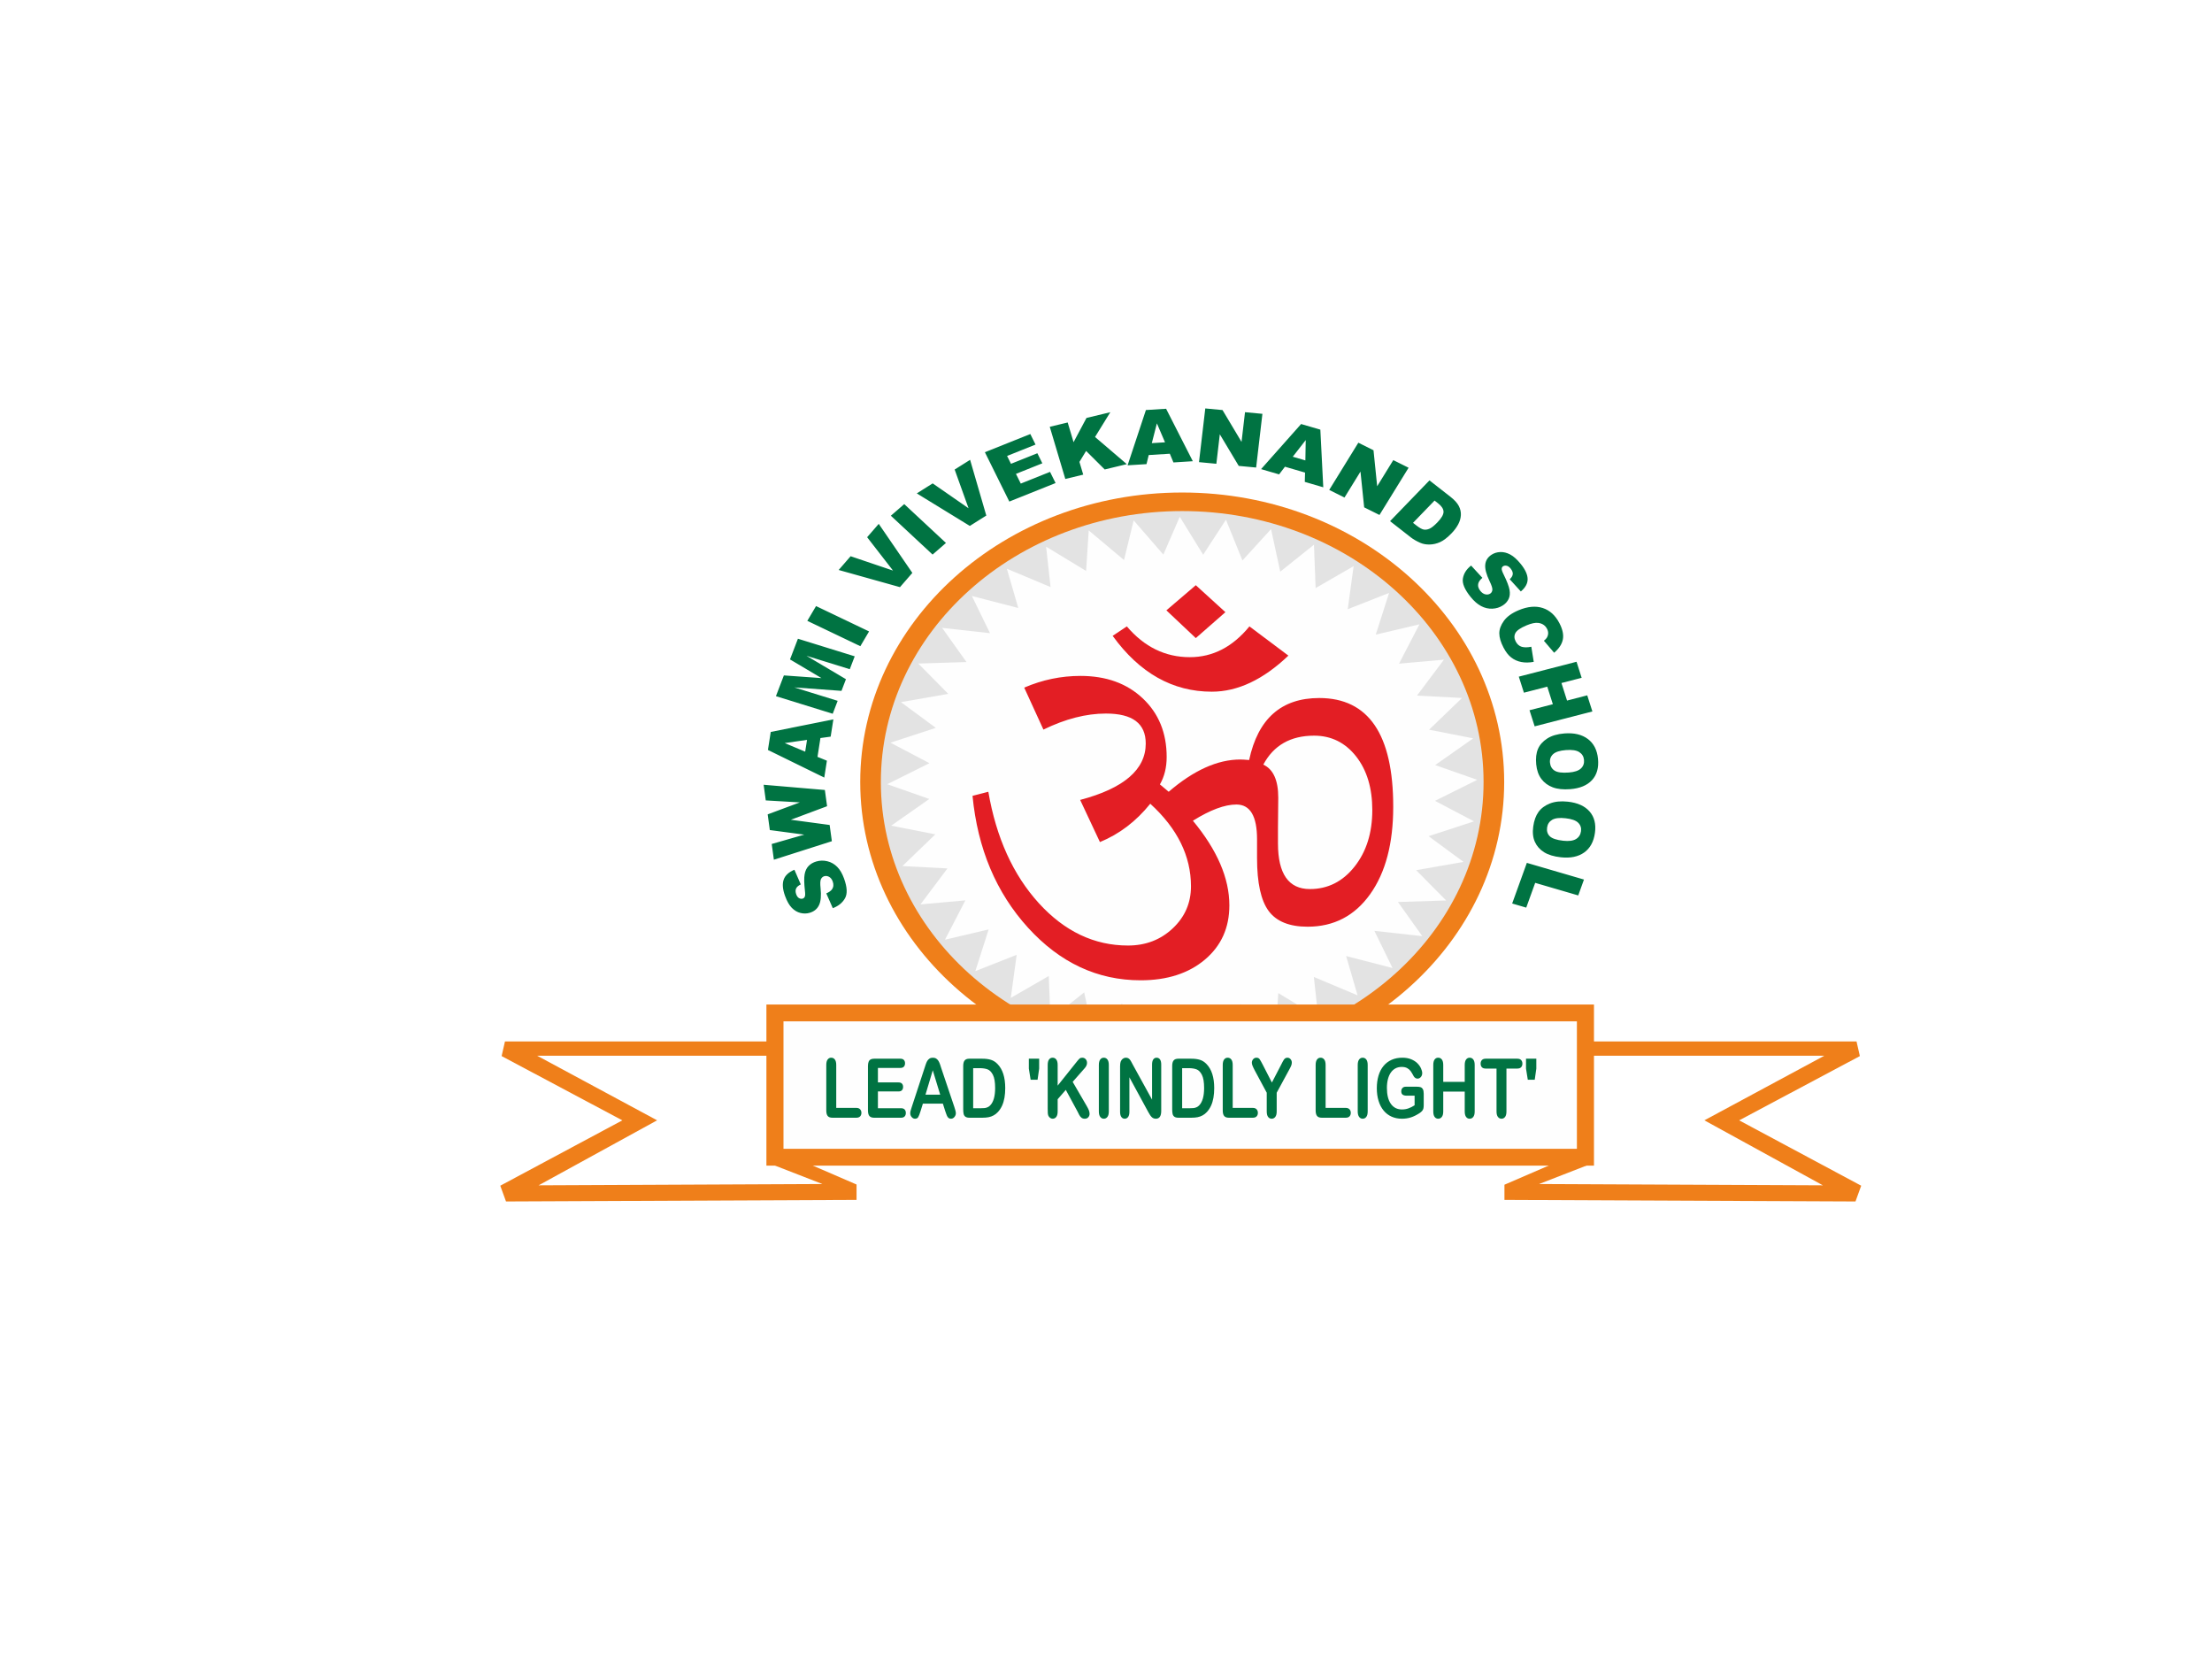
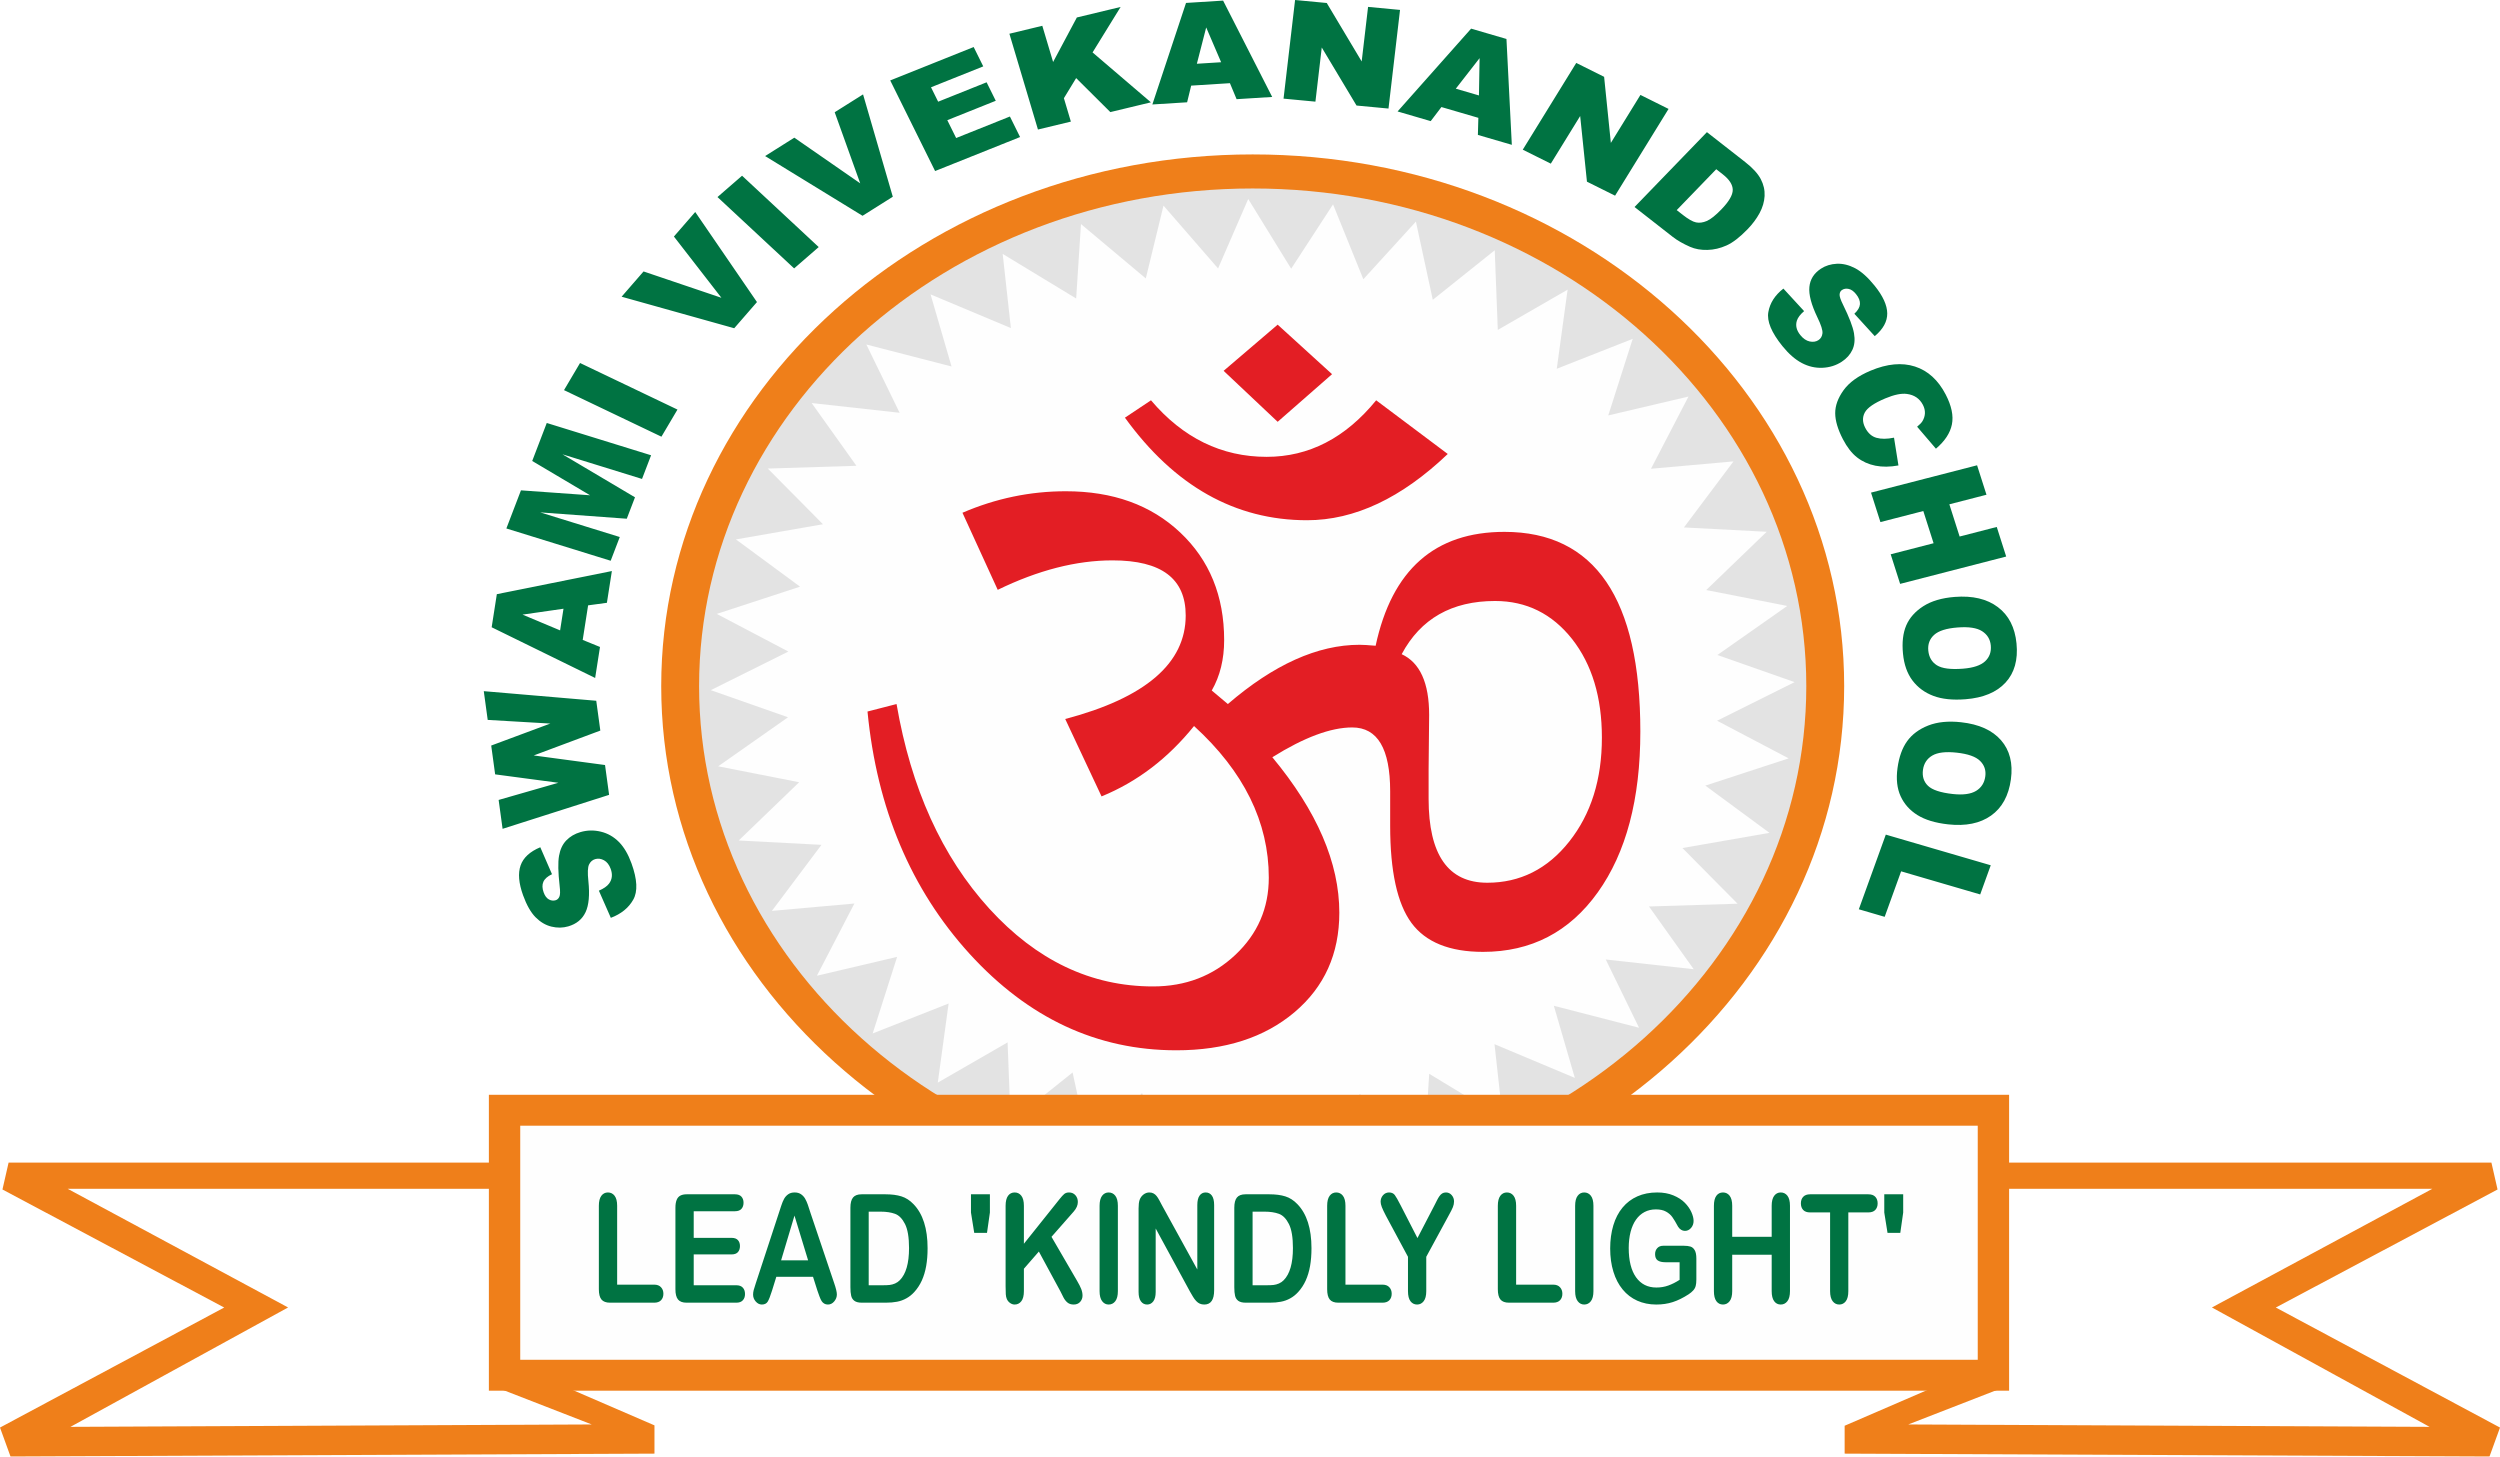
- <svg xmlns="http://www.w3.org/2000/svg" viewBox="10836.178 11800.82 4033.898 3029.4" style="max-height: 500px" version="1.1" xml:space="preserve" width="4033.898" height="3029.4">
+ <svg xmlns="http://www.w3.org/2000/svg" style="max-height: 500px" version="1.1" xml:space="preserve" viewBox="11748.52 12545.5 2481.82 1445.91">
  <defs>
    <style type="text/css">
   
    .fil2 {fill:#FEFEFE}
    .fil1 {fill:#E3E3E3}
    .fil0 {fill:#EF7F1A}
    .fil4 {fill:#E31E24}
    .fil3 {fill:#007342;fill-rule:nonzero}
   
  </style>
  </defs>
  <g id="Layer_x0020_1">
    <path d="M12992.1 12698.8c324.24,0 587.18,236.38 587.18,527.85 0,291.47 -262.94,527.85 -587.18,527.85 -324.23,0 -587.17,-236.38 -587.17,-527.85 0,-291.47 262.94,-527.85 587.17,-527.85z" class="fil0" />
    <path d="M12992.1 12732.61c303.47,0 549.58,221.23 549.58,494.04 0,272.81 -246.11,494.04 -549.58,494.04 -303.47,0 -549.57,-221.23 -549.57,-494.04 0,-272.81 246.1,-494.04 549.57,-494.04z" class="fil1" />
    <polygon points="12987.66,12743.05 13030.31,12812.24 13071.87,12748.38 13101.95,12822.71 13154.12,12765.48 13170.89,12843.13 13232.38,12793.95 13235.43,12873 13304.72,12833.06 13293.97,12911.57 13369.36,12881.87 13345.09,12957.9 13424.71,12939.17 13387.51,13010.85 13469.41,13003.54 13420.19,13069.11 13502.36,13073.41 13442.34,13131.25 13522.75,13147.05 13453.4,13195.74 13530.06,13222.66 13453.1,13260.99 13524.14,13298.36 13441.44,13325.4 13505.11,13372.29 13418.73,13387.37 13473.44,13442.64 13385.51,13445.39 13429.93,13507.67 13342.6,13498.02 13375.64,13565.79 13291.06,13543.97 13311.9,13615.55 13232.16,13582.1 13240.29,13655.73 13167.35,13611.48 13162.57,13685.35 13098.23,13631.39 13080.65,13703.67 13026.49,13641.33 12996.54,13710.25 12953.9,13641.06 12912.33,13704.92 12882.26,13630.59 12830.09,13687.82 12813.32,13610.17 12751.83,13659.35 12748.78,13580.3 12679.49,13620.24 12690.23,13541.73 12614.85,13571.43 12639.12,13495.4 12559.49,13514.13 12596.7,13442.45 12514.79,13449.76 12564.01,13384.19 12481.85,13379.89 12541.87,13322.05 12461.46,13306.24 12530.81,13257.56 12454.14,13230.64 12531.11,13192.31 12460.07,13154.94 12542.76,13127.9 12479.1,13081 12565.48,13065.93 12510.76,13010.65 12598.7,13007.91 12554.28,12945.62 12641.61,12955.28 12608.57,12887.51 12693.15,12909.33 12672.31,12837.75 12752.05,12871.2 12743.92,12797.57 12816.86,12841.82 12821.64,12767.95 12885.98,12821.91 12903.56,12749.63 12957.72,12811.97" class="fil2" />
    <path d="M11757.05 13699.65l507.47 0 -0.76 223.97 52.05 1.26 82.42 35.62 0 28.06 -639.28 2.85 -10.43 -28.73 222.57 -119.16 -220.13 -117.18 6.09 -26.69zm58.62 25.99l218.84 117.82 -216.06 118.52 517.5 -2.38 -91.22 -35.47 0.04 -12.78 0.63 -185.71 -429.73 0z" class="fil0" />
    <polygon points="12233.84,13632.33 13743.01,13632.33 13743.01,13926.08 12233.84,13926.08" class="fil0" />
    <path d="M14221.82 13699.65l-507.47 0 0.76 223.97 -52.05 1.26 -83.31 36 0 27.68 640.17 2.85 10.42 -28.73 -222.56 -119.16 220.13 -117.18 -6.09 -26.69zm-58.62 25.99l-218.84 117.82 216.06 118.52 -517.51 -2.38 91.23 -35.47 -0.04 -12.78 -0.63 -185.71 429.73 0z" class="fil0" />
    <polygon points="12264.97,13663.02 13711.88,13663.02 13711.88,13895.39 12264.97,13895.39" class="fil2" />
    <path d="M12361.18 13742.49l0 78.32 36.81 0c2.92,0 5.18,0.85 6.74,2.58 1.59,1.7 2.36,3.86 2.36,6.44 0,2.65 -0.77,4.78 -2.31,6.44 -1.55,1.62 -3.82,2.45 -6.79,2.45l-43.85 0c-3.94,0 -6.8,-1.05 -8.53,-3.16 -1.74,-2.1 -2.59,-5.51 -2.59,-10.19l0 -82.88c0,-4.38 0.83,-7.69 2.48,-9.9 1.65,-2.2 3.82,-3.3 6.51,-3.3 2.72,0 4.93,1.07 6.62,3.25 1.69,2.18 2.55,5.52 2.55,9.95zm116.91 5.44l-40.9 0 0 26.43 37.67 0c2.78,0 4.84,0.75 6.2,2.23 1.36,1.5 2.04,3.46 2.04,5.91 0,2.46 -0.66,4.43 -2,5.99 -1.36,1.53 -3.44,2.3 -6.24,2.3l-37.67 0 0 30.62 42.3 0c2.86,0 5.01,0.8 6.45,2.38 1.46,1.6 2.17,3.71 2.17,6.34 0,2.55 -0.71,4.61 -2.17,6.21 -1.44,1.58 -3.59,2.38 -6.45,2.38l-49.34 0c-3.94,0 -6.8,-1.05 -8.53,-3.16 -1.73,-2.1 -2.59,-5.51 -2.59,-10.19l0 -80.9c0,-3.13 0.4,-5.69 1.17,-7.67 0.77,-1.98 1.98,-3.43 3.63,-4.33 1.65,-0.9 3.76,-1.36 6.32,-1.36l47.94 0c2.91,0 5.06,0.78 6.45,2.31 1.4,1.55 2.11,3.56 2.11,6.06 0,2.56 -0.71,4.59 -2.11,6.14 -1.39,1.53 -3.54,2.31 -6.45,2.31zm81.82 78.59l-4.28 -13.5 -36.44 0 -4.28 13.8c-1.69,5.39 -3.11,9.02 -4.3,10.9 -1.17,1.88 -3.11,2.83 -5.8,2.83 -2.28,0 -4.3,-1 -6.05,-3.01 -1.76,-2 -2.63,-4.28 -2.63,-6.84 0,-1.45 0.21,-2.98 0.6,-4.53 0.42,-1.58 1.09,-3.76 2.03,-6.54l22.93 -69.88c0.65,-2 1.44,-4.4 2.36,-7.21 0.92,-2.83 1.88,-5.16 2.92,-7.02 1.05,-1.85 2.43,-3.35 4.12,-4.5 1.69,-1.16 3.77,-1.73 6.26,-1.73 2.52,0 4.63,0.57 6.32,1.73 1.69,1.15 3.07,2.63 4.11,4.43 1.03,1.8 1.9,3.76 2.63,5.84 0.71,2.08 1.61,4.86 2.72,8.32l23.41 69.44c1.84,5.29 2.76,9.12 2.76,11.53 0,2.48 -0.88,4.76 -2.61,6.84 -1.73,2.08 -3.82,3.13 -6.26,3.13 -1.42,0 -2.65,-0.3 -3.68,-0.93 -1.02,-0.6 -1.87,-1.43 -2.56,-2.48 -0.69,-1.05 -1.44,-2.68 -2.24,-4.86 -0.79,-2.18 -1.48,-4.08 -2.04,-5.76zm-35.96 -29.86l26.8 0 -13.53 -44.4 -13.27 44.4zm79.91 -65.55l23.67 0c6.16,0 11.44,0.68 15.84,2.06 4.4,1.38 8.39,3.93 11.98,7.69 9.33,9.6 14.01,24.18 14.01,43.77 0,6.46 -0.46,12.35 -1.4,17.69 -0.94,5.33 -2.4,10.14 -4.34,14.43 -1.97,4.28 -4.47,8.12 -7.54,11.47 -2.4,2.61 -5.03,4.69 -7.89,6.24 -2.84,1.58 -5.9,2.68 -9.2,3.31 -3.28,0.62 -6.97,0.95 -11.08,0.95l-23.67 0c-3.3,0 -5.8,-0.6 -7.47,-1.8 -1.67,-1.21 -2.76,-2.88 -3.26,-5.06 -0.52,-2.18 -0.77,-5.01 -0.77,-8.47l0 -78.92c0,-4.69 0.88,-8.09 2.63,-10.2 1.75,-2.1 4.59,-3.16 8.49,-3.16zm7.04 17.24l0 73.06 13.75 0c3.03,0 5.39,-0.1 7.1,-0.3 1.71,-0.2 3.48,-0.68 5.32,-1.45 1.83,-0.81 3.42,-1.91 4.76,-3.31 6.07,-6.17 9.12,-16.79 9.12,-31.87 0,-10.62 -1.34,-18.59 -4.01,-23.88 -2.67,-5.28 -5.97,-8.64 -9.87,-10.09 -3.93,-1.43 -8.64,-2.16 -14.19,-2.16l-11.98 0zm117.44 21.07l-12.67 0 -3.24 -20.19 0 -18.12 18.79 0 0 18.12 -2.88 20.19zm36.63 -26.93l0 37.73 35.64 -44.62c1.71,-2.16 3.18,-3.73 4.37,-4.76 1.21,-1.03 2.81,-1.55 4.79,-1.55 2.61,0 4.74,0.92 6.35,2.75 1.61,1.83 2.4,4.06 2.4,6.72 0,3.18 -1.36,6.34 -4.09,9.47l-22.06 25.1 25.42 43.74c1.8,3.04 3.15,5.69 4.05,7.95 0.9,2.28 1.33,4.51 1.33,6.66 0,2.38 -0.79,4.46 -2.35,6.24 -1.57,1.75 -3.7,2.63 -6.39,2.63 -2.53,0 -4.59,-0.65 -6.18,-1.96 -1.58,-1.27 -2.92,-3 -4.03,-5.16 -1.1,-2.15 -2.08,-4.1 -2.94,-5.86l-21.45 -39.63 -14.86 17.08 0 22.25c0,4.51 -0.86,7.84 -2.57,10.02 -1.71,2.18 -3.93,3.26 -6.6,3.26 -1.56,0 -3.04,-0.5 -4.46,-1.48 -1.44,-0.98 -2.53,-2.28 -3.3,-3.96 -0.59,-1.35 -0.92,-2.95 -1.04,-4.76 -0.13,-1.8 -0.19,-4.43 -0.19,-7.86l0 -80c0,-4.38 0.81,-7.69 2.42,-9.9 1.61,-2.2 3.8,-3.3 6.57,-3.3 2.72,0 4.93,1.07 6.62,3.25 1.69,2.18 2.55,5.52 2.55,9.95zm75.13 84.78l0 -84.78c0,-4.38 0.84,-7.69 2.5,-9.9 1.67,-2.2 3.84,-3.3 6.5,-3.3 2.71,0 4.92,1.07 6.61,3.25 1.69,2.18 2.55,5.52 2.55,9.95l0 84.78c0,4.44 -0.86,7.77 -2.55,9.97 -1.69,2.21 -3.9,3.31 -6.61,3.31 -2.61,0 -4.76,-1.1 -6.45,-3.33 -1.69,-2.23 -2.55,-5.54 -2.55,-9.95zm62.13 -84.91l34.9 63.42 0 -64.02c0,-4.16 0.75,-7.26 2.23,-9.34 1.48,-2.08 3.49,-3.13 6.03,-3.13 2.61,0 4.66,1.02 6.18,3.1 1.5,2.08 2.26,5.21 2.26,9.37l0 84.63c0,9.45 -3.26,14.16 -9.79,14.16 -1.63,0 -3.09,-0.28 -4.41,-0.85 -1.29,-0.55 -2.52,-1.46 -3.67,-2.68 -1.13,-1.21 -2.19,-2.66 -3.17,-4.29 -0.98,-1.63 -1.96,-3.3 -2.94,-5.03l-34.05 -62.66 0 63.03c0,4.11 -0.79,7.22 -2.37,9.32 -1.59,2.11 -3.64,3.16 -6.12,3.16 -2.57,0 -4.63,-1.05 -6.18,-3.18 -1.54,-2.13 -2.31,-5.24 -2.31,-9.3l0 -83c0,-3.53 0.33,-6.29 0.98,-8.29 0.77,-2.21 2.04,-4.01 3.84,-5.41 1.79,-1.38 3.73,-2.08 5.82,-2.08 1.63,0 3.01,0.32 4.17,0.95 1.17,0.62 2.2,1.5 3.07,2.58 0.88,1.08 1.76,2.45 2.67,4.18 0.92,1.71 1.88,3.49 2.86,5.36zm82.74 -11.25l23.66 0c6.16,0 11.44,0.68 15.84,2.06 4.41,1.38 8.39,3.93 11.98,7.69 9.33,9.6 14.01,24.18 14.01,43.77 0,6.46 -0.46,12.35 -1.4,17.69 -0.94,5.33 -2.4,10.14 -4.34,14.43 -1.96,4.28 -4.47,8.12 -7.54,11.47 -2.4,2.61 -5.03,4.69 -7.89,6.24 -2.83,1.58 -5.9,2.68 -9.2,3.31 -3.28,0.62 -6.97,0.95 -11.08,0.95l-23.67 0c-3.3,0 -5.8,-0.6 -7.47,-1.8 -1.67,-1.21 -2.76,-2.88 -3.26,-5.06 -0.52,-2.18 -0.77,-5.01 -0.77,-8.47l0 -78.92c0,-4.69 0.88,-8.09 2.63,-10.2 1.75,-2.1 4.59,-3.16 8.5,-3.16zm7.03 17.24l0 73.06 13.75 0c3.03,0 5.39,-0.1 7.1,-0.3 1.71,-0.2 3.48,-0.68 5.32,-1.45 1.84,-0.81 3.42,-1.91 4.76,-3.31 6.07,-6.17 9.12,-16.79 9.12,-31.87 0,-10.62 -1.34,-18.59 -4.01,-23.88 -2.67,-5.28 -5.97,-8.64 -9.87,-10.09 -3.92,-1.43 -8.64,-2.16 -14.19,-2.16l-11.98 0zm92.19 -5.86l0 78.32 36.81 0c2.92,0 5.18,0.85 6.74,2.58 1.59,1.7 2.36,3.86 2.36,6.44 0,2.65 -0.77,4.78 -2.31,6.44 -1.55,1.62 -3.82,2.45 -6.79,2.45l-43.85 0c-3.94,0 -6.8,-1.05 -8.53,-3.16 -1.74,-2.1 -2.59,-5.51 -2.59,-10.19l0 -82.88c0,-4.38 0.83,-7.69 2.48,-9.9 1.65,-2.2 3.82,-3.3 6.51,-3.3 2.72,0 4.93,1.07 6.62,3.25 1.69,2.18 2.55,5.52 2.55,9.95zm62.07 84.78l0 -34.12 -21.9 -40.74c-1.92,-3.68 -3.27,-6.54 -4.07,-8.59 -0.79,-2.06 -1.19,-3.84 -1.19,-5.36 0,-2.48 0.82,-4.64 2.42,-6.47 1.61,-1.8 3.59,-2.7 5.97,-2.7 2.49,0 4.36,0.85 5.66,2.53 1.27,1.68 3.19,5.06 5.76,10.09l16.76 32.65 16.95 -32.65c1,-2 1.85,-3.7 2.56,-5.06 0.69,-1.38 1.44,-2.65 2.28,-3.86 0.85,-1.2 1.77,-2.13 2.79,-2.75 1.03,-0.63 2.26,-0.95 3.74,-0.95 2.27,0 4.17,0.9 5.7,2.68 1.54,1.78 2.29,3.85 2.29,6.19 0,1.92 -0.37,3.83 -1.14,5.73 -0.78,1.91 -2.11,4.56 -3.99,7.92l-22.44 41.34 0 34.12c0,4.44 -0.85,7.77 -2.56,9.97 -1.71,2.21 -3.91,3.31 -6.54,3.31 -2.69,0 -4.88,-1.08 -6.55,-3.26 -1.67,-2.18 -2.5,-5.53 -2.5,-10.02zm107.36 -84.78l0 78.32 36.81 0c2.92,0 5.18,0.85 6.74,2.58 1.59,1.7 2.36,3.86 2.36,6.44 0,2.65 -0.77,4.78 -2.31,6.44 -1.55,1.62 -3.82,2.45 -6.79,2.45l-43.85 0c-3.94,0 -6.8,-1.05 -8.53,-3.16 -1.74,-2.1 -2.59,-5.51 -2.59,-10.19l0 -82.88c0,-4.38 0.83,-7.69 2.48,-9.9 1.65,-2.2 3.82,-3.3 6.51,-3.3 2.72,0 4.93,1.07 6.62,3.25 1.69,2.18 2.55,5.52 2.55,9.95zm58.58 84.78l0 -84.78c0,-4.38 0.84,-7.69 2.51,-9.9 1.66,-2.2 3.84,-3.3 6.49,-3.3 2.71,0 4.92,1.07 6.61,3.25 1.69,2.18 2.55,5.52 2.55,9.95l0 84.78c0,4.44 -0.86,7.77 -2.55,9.97 -1.69,2.21 -3.9,3.31 -6.61,3.31 -2.61,0 -4.76,-1.1 -6.45,-3.33 -1.69,-2.23 -2.55,-5.54 -2.55,-9.95zm120.34 -32.29l0 20.62c0,2.73 -0.23,4.93 -0.67,6.56 -0.45,1.63 -1.27,3.13 -2.48,4.43 -1.21,1.33 -2.73,2.61 -4.61,3.84 -5.43,3.51 -10.65,6.09 -15.65,7.69 -5.01,1.63 -10.48,2.43 -16.39,2.43 -6.91,0 -13.17,-1.28 -18.84,-3.81 -5.66,-2.55 -10.5,-6.24 -14.49,-11.1 -4.01,-4.83 -7.08,-10.69 -9.2,-17.61 -2.15,-6.89 -3.22,-14.61 -3.22,-23.12 0,-8.35 1.05,-16.01 3.11,-22.95 2.09,-6.97 5.16,-12.86 9.19,-17.69 4.02,-4.86 8.95,-8.57 14.73,-11.13 5.78,-2.58 12.36,-3.85 19.68,-3.85 6.05,0 11.38,0.97 16.03,2.9 4.65,1.93 8.41,4.36 11.31,7.29 2.9,2.93 5.07,6.04 6.56,9.32 1.46,3.28 2.19,6.19 2.19,8.75 0,2.73 -0.84,5.06 -2.53,6.99 -1.71,1.95 -3.73,2.9 -6.09,2.9 -1.32,0 -2.57,-0.37 -3.76,-1.1 -1.21,-0.73 -2.21,-1.75 -3.03,-3.08 -2.25,-4.21 -4.13,-7.37 -5.69,-9.52 -1.55,-2.16 -3.63,-3.99 -6.26,-5.44 -2.63,-1.48 -5.99,-2.2 -10.06,-2.2 -4.2,0 -7.96,0.87 -11.25,2.6 -3.3,1.73 -6.14,4.26 -8.48,7.57 -2.34,3.28 -4.13,7.34 -5.38,12.12 -1.23,4.82 -1.86,10.13 -1.86,15.94 0,12.63 2.42,22.32 7.24,29.14 4.84,6.79 11.57,10.19 20.21,10.19 4.21,0 8.16,-0.65 11.83,-1.98 3.69,-1.32 7.43,-3.2 11.23,-5.66l0 -17.46 -14.07 0c-3.38,0 -5.95,-0.6 -7.68,-1.83 -1.73,-1.23 -2.59,-3.31 -2.59,-6.24 0,-2.4 0.73,-4.38 2.17,-5.94 1.44,-1.57 3.43,-2.35 5.91,-2.35l20.6 0c2.52,0 4.67,0.27 6.43,0.8 1.75,0.55 3.17,1.76 4.23,3.61 1.09,1.85 1.63,4.63 1.63,8.37zm35.59 -52.49l0 30.84 39.19 0 0 -30.84c0,-4.38 0.84,-7.69 2.49,-9.9 1.65,-2.2 3.82,-3.3 6.51,-3.3 2.71,0 4.92,1.07 6.61,3.25 1.7,2.18 2.55,5.52 2.55,9.95l0 84.78c0,4.44 -0.85,7.77 -2.57,9.97 -1.71,2.21 -3.92,3.31 -6.59,3.31 -2.74,0 -4.93,-1.1 -6.55,-3.33 -1.63,-2.23 -2.45,-5.54 -2.45,-9.95l0 -36.18 -39.19 0 0 36.18c0,4.46 -0.86,7.77 -2.57,9.97 -1.71,2.21 -3.92,3.31 -6.59,3.31 -2.74,0 -4.93,-1.1 -6.56,-3.33 -1.63,-2.23 -2.44,-5.54 -2.44,-9.95l0 -84.78c0,-4.38 0.81,-7.69 2.42,-9.9 1.61,-2.2 3.8,-3.3 6.58,-3.3 2.71,0 4.92,1.07 6.61,3.25 1.69,2.18 2.55,5.52 2.55,9.95zm135.07 6.61l-19.8 0 0 78.17c0,4.49 -0.84,7.84 -2.51,10.02 -1.67,2.18 -3.84,3.26 -6.49,3.26 -2.67,0 -4.86,-1.1 -6.55,-3.31 -1.69,-2.2 -2.55,-5.53 -2.55,-9.97l0 -78.17 -19.8 0c-3.11,0 -5.41,-0.82 -6.91,-2.45 -1.53,-1.66 -2.28,-3.81 -2.28,-6.52 0,-2.78 0.8,-4.98 2.36,-6.58 1.57,-1.63 3.84,-2.44 6.83,-2.44l57.7 0c3.16,0 5.47,0.83 7.02,2.51 1.52,1.65 2.29,3.83 2.29,6.51 0,2.71 -0.79,4.86 -2.34,6.52 -1.54,1.63 -3.86,2.45 -6.97,2.45zm31.79 20.32l-12.67 0 -3.23 -20.19 0 -18.12 18.78 0 0 18.12 -2.88 20.19z" class="fil3" />
    <path d="M12609.71 13251.85l28.84 -7.43c14.43,83.8 45.03,151.31 91.99,203.02 46.97,51.54 101.14,77.32 162.7,77.32 32.19,0 59.45,-10.44 81.61,-31.31 22.16,-20.87 33.24,-46.33 33.24,-76.69 0,-55.18 -24.8,-105.46 -74.22,-150.52 -25.85,32.1 -56.28,55.34 -91.81,69.88l-36.06 -76.84c79.68,-21.03 119.6,-55.34 119.6,-102.77 0,-18.34 -5.98,-31.94 -18.11,-41.11 -11.96,-9.02 -30.08,-13.6 -54.53,-13.6 -36.06,0 -74.05,9.8 -113.97,29.25l-35.01 -76.53c33.07,-14.23 67.19,-21.34 102.55,-21.34 46.78,0 84.6,13.59 113.62,40.95 29.02,27.35 43.62,62.93 43.62,106.88 0,18.82 -4.04,35.58 -12.31,49.97l16 13.44c45.56,-39.22 89.18,-58.82 130.69,-58.82 3.52,0 8.79,0.32 16,0.95 16.19,-75.42 58.75,-113.05 127.88,-113.05 44.85,0 78.62,16.6 101.13,49.64 22.51,33.05 33.77,82.54 33.77,148.63 0,67.04 -14.07,120.17 -42.21,159.54 -28.14,39.37 -66.14,59.14 -113.98,59.14 -33.24,0 -56.98,-9.65 -71.06,-28.78 -14.07,-19.13 -21.1,-51.23 -21.1,-96.29l0 -34.31c0,-42.22 -12.49,-63.41 -37.64,-63.41 -21.29,0 -47.67,9.8 -79.33,29.57 44.33,53.44 66.49,104.83 66.49,154.32 0,40.79 -14.78,73.68 -44.5,98.82 -29.73,25.14 -68.95,37.79 -117.32,37.79 -78.62,0 -147.04,-31.94 -205.26,-95.82 -58.22,-64.03 -91.99,-144.2 -101.31,-240.49zm530.3 -56.92c18.12,8.38 27.26,28.46 27.26,60.24l-0.53 54.08 0 29.25c0,55.49 19.35,83.32 58.22,83.32 32.54,0 59.81,-13.6 81.44,-40.95 21.64,-27.35 32.36,-61.66 32.36,-103.09 0,-40.16 -9.85,-72.73 -29.55,-97.87 -19.87,-25.14 -45.38,-37.79 -76.51,-37.79 -42.91,0 -73.87,17.55 -92.69,52.81zm-274.74 -234.8l25.86 -17.24c31.83,37.48 70.18,56.13 114.85,56.13 41.87,0 78.1,-18.65 108.7,-56.13l71.06 53.29c-45.91,43.8 -92.52,65.77 -139.65,65.77 -71.41,0 -131.74,-33.99 -180.82,-101.82zm151.62 -92.34l54 49.17 -54 47.28 -53.65 -50.6 53.65 -45.85z" class="fil4" />
    <path d="M12354.91 13456.67l-11.87 -26.98c4.76,-2.04 8.1,-4.37 10.06,-6.96 3.15,-4.2 3.69,-9.08 1.69,-14.62 -1.49,-4.12 -3.71,-6.99 -6.68,-8.61 -2.96,-1.59 -5.86,-1.97 -8.7,-1.14 -2.69,0.78 -4.74,2.54 -6.1,5.3 -1.36,2.76 -1.6,8.27 -0.68,16.59 1.41,13.61 0.48,23.89 -2.83,30.83 -3.29,6.99 -9,11.67 -17.15,14.05 -5.36,1.57 -10.93,1.65 -16.69,0.25 -5.77,-1.4 -11.01,-4.5 -15.78,-9.3 -4.74,-4.81 -8.87,-12.09 -12.4,-21.84 -4.32,-11.96 -5.15,-21.82 -2.47,-29.55 2.68,-7.72 9.21,-13.75 19.57,-18.1l11.63 26.75c-4.42,2.09 -7.29,4.62 -8.58,7.57 -1.28,2.93 -1.18,6.45 0.29,10.52 1.22,3.38 2.91,5.69 5.13,6.92 2.19,1.24 4.44,1.52 6.71,0.86 1.65,-0.48 2.88,-1.61 3.71,-3.4 0.89,-1.78 0.98,-5.37 0.32,-10.84 -1.54,-13.53 -1.73,-23.48 -0.6,-29.86 1.12,-6.38 3.51,-11.49 7.22,-15.32 3.69,-3.83 8.37,-6.59 14.07,-8.26 6.67,-1.95 13.44,-2.07 20.26,-0.4 6.85,1.67 12.8,5.07 17.87,10.19 5.06,5.1 9.23,12.2 12.51,21.27 5.76,15.91 6.35,27.94 1.72,36.06 -4.59,8.14 -12,14.14 -22.23,18.02zm-107.46 -88.37l-3.92 -28.67 59.31 -17.04 -62.78 -8.36 -3.9 -28.6 58.65 -21.83 -62.13 -3.63 -3.9 -28.53 111.66 9.52 4.04 29.6 -66.1 24.69 70.77 9.51 4.04 29.61 -105.74 33.73zm84.9 -221.85l-5.36 34.32 17.16 6.99 -4.81 30.78 -102.73 -50.34 5.13 -32.85 114.2 -22.96 -4.93 31.53 -18.66 2.53zm-24.44 3.35l-40.68 5.85 37.32 15.65 3.36 -21.5zm-56.71 -79.68l14.49 -37.84 68.6 4.89 -57.43 -34.05 14.45 -37.72 103.56 32.06 -9 23.5 -78.97 -24.45 71.99 42.68 -8.15 21.26 -85.92 -6.28 78.96 24.45 -9.02 23.56 -103.56 -32.06zm57.23 -137.33l15.92 -26.93 96.71 46.23 -15.92 26.92 -96.71 -46.22zm57.18 -92.74l21.79 -25.08 77.3 26.16 -47.17 -60.82 21.16 -24.35 61.29 89.41 -22.58 25.98 -111.79 -31.3zm95.18 -98.93l24.4 -21.18 76.09 70.83 -24.4 21.18 -76.09 -70.83zm47.27 -40.7l29 -18.25 65.41 45.33 -25.33 -70.57 28.16 -17.72 29.53 101.61 -30.04 18.91 -96.73 -59.31zm124.21 -75.07l82.84 -33.16 9.51 19.21 -51.86 20.75 7.09 14.31 48.11 -19.26 9.08 18.35 -48.11 19.25 8.78 17.72 53.37 -21.36 10.1 20.38 -84.36 33.76 -44.55 -89.95zm118.3 -46.36l32.68 -7.88 10.72 35.94 23.57 -44.2 43.46 -10.46 -27.86 45.16 57.93 49.53 -40.28 9.7 -33.95 -33.76 -12.16 19.97 6.92 23.23 -32.68 7.87 -28.35 -95.1zm218.93 49.09l-38.47 2.42 -4.03 16.55 -34.5 2.16 33.42 -100.8 36.81 -2.31 48.73 95.64 -35.34 2.22 -6.62 -15.88zm-8.73 -20.8l-14.83 -34.55 -9.26 36.06 24.09 -1.51zm73.41 -61.78l31.45 2.97 34.67 58.04 6.34 -54.17 31.73 3 -11.45 97.92 -31.73 -2.99 -34.52 -57.62 -6.29 53.76 -31.65 -2.99 11.45 -97.92zm181.95 116.98l-36.67 -10.71 -10.64 13.98 -32.88 -9.61 72.99 -82.21 35.09 10.25 5.33 105.09 -33.69 -9.84 0.47 -16.95zm0.58 -22.23l0.64 -37.03 -23.61 30.32 22.97 6.71zm96.6 -32.28l27.66 13.79 6.69 65.61 29.37 -47.64 27.91 13.9 -53.1 86.12 -27.91 -13.9 -6.73 -65.17 -29.15 47.28 -27.84 -13.87 53.1 -86.12zm129.72 68.72l37.95 29.66c7.47,5.84 12.63,11.48 15.49,16.91 2.83,5.42 4.11,11.02 3.82,16.77 -0.31,5.77 -1.97,11.43 -4.99,17.03 -3.03,5.59 -6.99,10.91 -11.9,15.98 -7.68,7.94 -14.63,13.32 -20.89,16.12 -6.23,2.81 -12.57,4.3 -18.99,4.44 -6.42,0.18 -12.16,-0.85 -17.21,-3.06 -6.91,-3.03 -12.64,-6.33 -17.19,-9.87l-37.95 -29.66 71.86 -74.32zm9.26 36.8l-39.25 40.59 6.25 4.89c5.35,4.18 9.65,6.62 12.94,7.31 3.27,0.7 6.85,0.22 10.7,-1.42 3.83,-1.66 8.63,-5.47 14.38,-11.42 7.62,-7.87 11.39,-14.37 11.36,-19.5 -0.06,-5.15 -3.39,-10.3 -10.01,-15.47l-6.37 -4.98zm66.66 118.51l20.56 22.36c-3.82,3.27 -6.2,6.41 -7.17,9.42 -1.55,4.87 -0.39,9.66 3.42,14.37 2.83,3.51 5.93,5.62 9.31,6.34 3.37,0.69 6.25,0.25 8.67,-1.33 2.29,-1.5 3.63,-3.73 3.98,-6.74 0.34,-3 -1.33,-8.31 -5.06,-15.96 -6.02,-12.56 -8.67,-22.59 -7.91,-30.12 0.73,-7.56 4.55,-13.59 11.48,-18.12 4.56,-2.98 9.83,-4.61 15.8,-4.88 5.96,-0.26 12.01,1.22 18.2,4.47 6.16,3.25 12.59,9.03 19.29,17.32 8.23,10.18 12.41,19.33 12.52,27.42 0.1,8.09 -4.04,15.64 -12.4,22.65l-20.25 -22.22c3.48,-3.21 5.34,-6.41 5.56,-9.58 0.2,-3.13 -1.09,-6.45 -3.9,-9.92 -2.32,-2.88 -4.72,-4.6 -7.25,-5.15 -2.51,-0.57 -4.75,-0.22 -6.68,1.05 -1.41,0.91 -2.19,2.33 -2.36,4.26 -0.23,1.93 0.91,5.38 3.42,10.4 6.12,12.44 9.72,21.85 10.84,28.23 1.12,6.38 0.6,11.9 -1.61,16.57 -2.19,4.67 -5.69,8.6 -10.54,11.76 -5.67,3.71 -12.07,5.7 -19.13,6.01 -7.09,0.32 -13.91,-1.26 -20.49,-4.72 -6.57,-3.45 -12.98,-9.04 -19.22,-16.75 -10.94,-13.54 -15.64,-24.81 -14.03,-33.82 1.57,-9.02 6.55,-16.78 14.95,-23.32zm109.81 147.99l4.4 27.57c-8.38,1.54 -15.99,1.62 -22.86,0.25 -6.87,-1.37 -12.94,-4.11 -18.19,-8.21 -5.27,-4.09 -9.96,-10.14 -14.1,-18.12 -5.03,-9.7 -7.58,-18.3 -7.63,-25.74 -0.05,-7.46 2.71,-15.1 8.3,-22.88 5.6,-7.76 14.54,-14.23 26.85,-19.4 16.44,-6.89 31.12,-8.26 44,-4.1 12.9,4.15 23.08,13.42 30.53,27.78 5.83,11.24 7.89,21.12 6.17,29.69 -1.72,8.56 -7.01,16.59 -15.86,24.1l-18.67 -21.82c2.59,-2.12 4.35,-3.95 5.27,-5.47 1.54,-2.52 2.36,-5.17 2.48,-7.92 0.1,-2.78 -0.57,-5.53 -2,-8.3 -3.23,-6.23 -8.52,-9.86 -15.84,-10.84 -5.46,-0.77 -12.64,0.7 -21.53,4.43 -11.03,4.62 -17.78,9.29 -20.32,14 -2.52,4.73 -2.37,9.8 0.44,15.22 2.74,5.28 6.45,8.58 11.16,9.9 4.68,1.32 10.48,1.27 17.4,-0.14zm82.46 27.41l9.33 29.24 -36.85 9.5 10.2 31.98 36.85 -9.5 9.37 29.37 -105.29 27.14 -9.37 -29.37 42.58 -10.98 -10.2 -31.97 -42.58 10.97 -9.33 -29.24 105.29 -27.14zm-22.26 130.68c17.81,-1.4 32.12,1.98 42.89,10.11 10.81,8.14 16.97,20.18 18.52,36.1 1.59,16.33 -2.07,29.29 -10.96,38.9 -8.87,9.58 -22.11,15.09 -39.66,16.47 -12.76,1 -23.41,-0.12 -31.94,-3.34 -8.53,-3.22 -15.43,-8.29 -20.68,-15.22 -5.26,-6.95 -8.41,-15.84 -9.47,-26.73 -1.07,-11.05 -0.01,-20.36 3.2,-27.93 3.23,-7.55 8.86,-13.91 16.9,-19.1 8.05,-5.17 18.45,-8.26 31.2,-9.26zm2.8 30.34c-11.02,0.86 -18.75,3.31 -23.21,7.37 -4.45,4.05 -6.37,9.27 -5.76,15.59 0.64,6.51 3.49,11.37 8.54,14.57 5.07,3.19 13.7,4.33 25.9,3.37 10.29,-0.81 17.6,-3.27 21.99,-7.37 4.36,-4.09 6.23,-9.33 5.61,-15.72 -0.59,-6.1 -3.46,-10.82 -8.65,-14.14 -5.16,-3.33 -13.31,-4.55 -24.42,-3.67zm3.66 94.08c17.75,1.96 30.96,7.94 39.62,17.9 8.68,9.99 11.92,22.92 9.76,38.78 -2.22,16.26 -8.8,28.27 -19.72,36 -10.89,7.71 -25.11,10.62 -42.6,8.69 -12.71,-1.4 -22.87,-4.49 -30.47,-9.23 -7.6,-4.74 -13.17,-10.99 -16.71,-18.75 -3.54,-7.78 -4.56,-17.06 -3.07,-27.92 1.5,-11.01 4.69,-19.92 9.58,-26.72 4.91,-6.78 11.88,-11.95 20.95,-15.52 9.07,-3.55 19.96,-4.64 32.66,-3.23zm-4.28 30.2c-10.98,-1.22 -19.1,-0.26 -24.41,2.87 -5.29,3.13 -8.37,7.87 -9.23,14.18 -0.89,6.48 0.78,11.77 4.98,15.84 4.22,4.07 12.4,6.8 24.55,8.14 10.25,1.13 17.97,0.09 23.22,-3.1 5.21,-3.19 8.25,-7.96 9.12,-14.33 0.83,-6.08 -0.88,-11.23 -5.19,-15.45 -4.28,-4.21 -11.97,-6.93 -23.04,-8.15zm33.64 111.78l-10.46 28.95 -78.51 -22.93 -16.32 45.16 -25.66 -7.5 26.78 -74.11 104.17 30.43z" class="fil3" />
  </g>
</svg>
